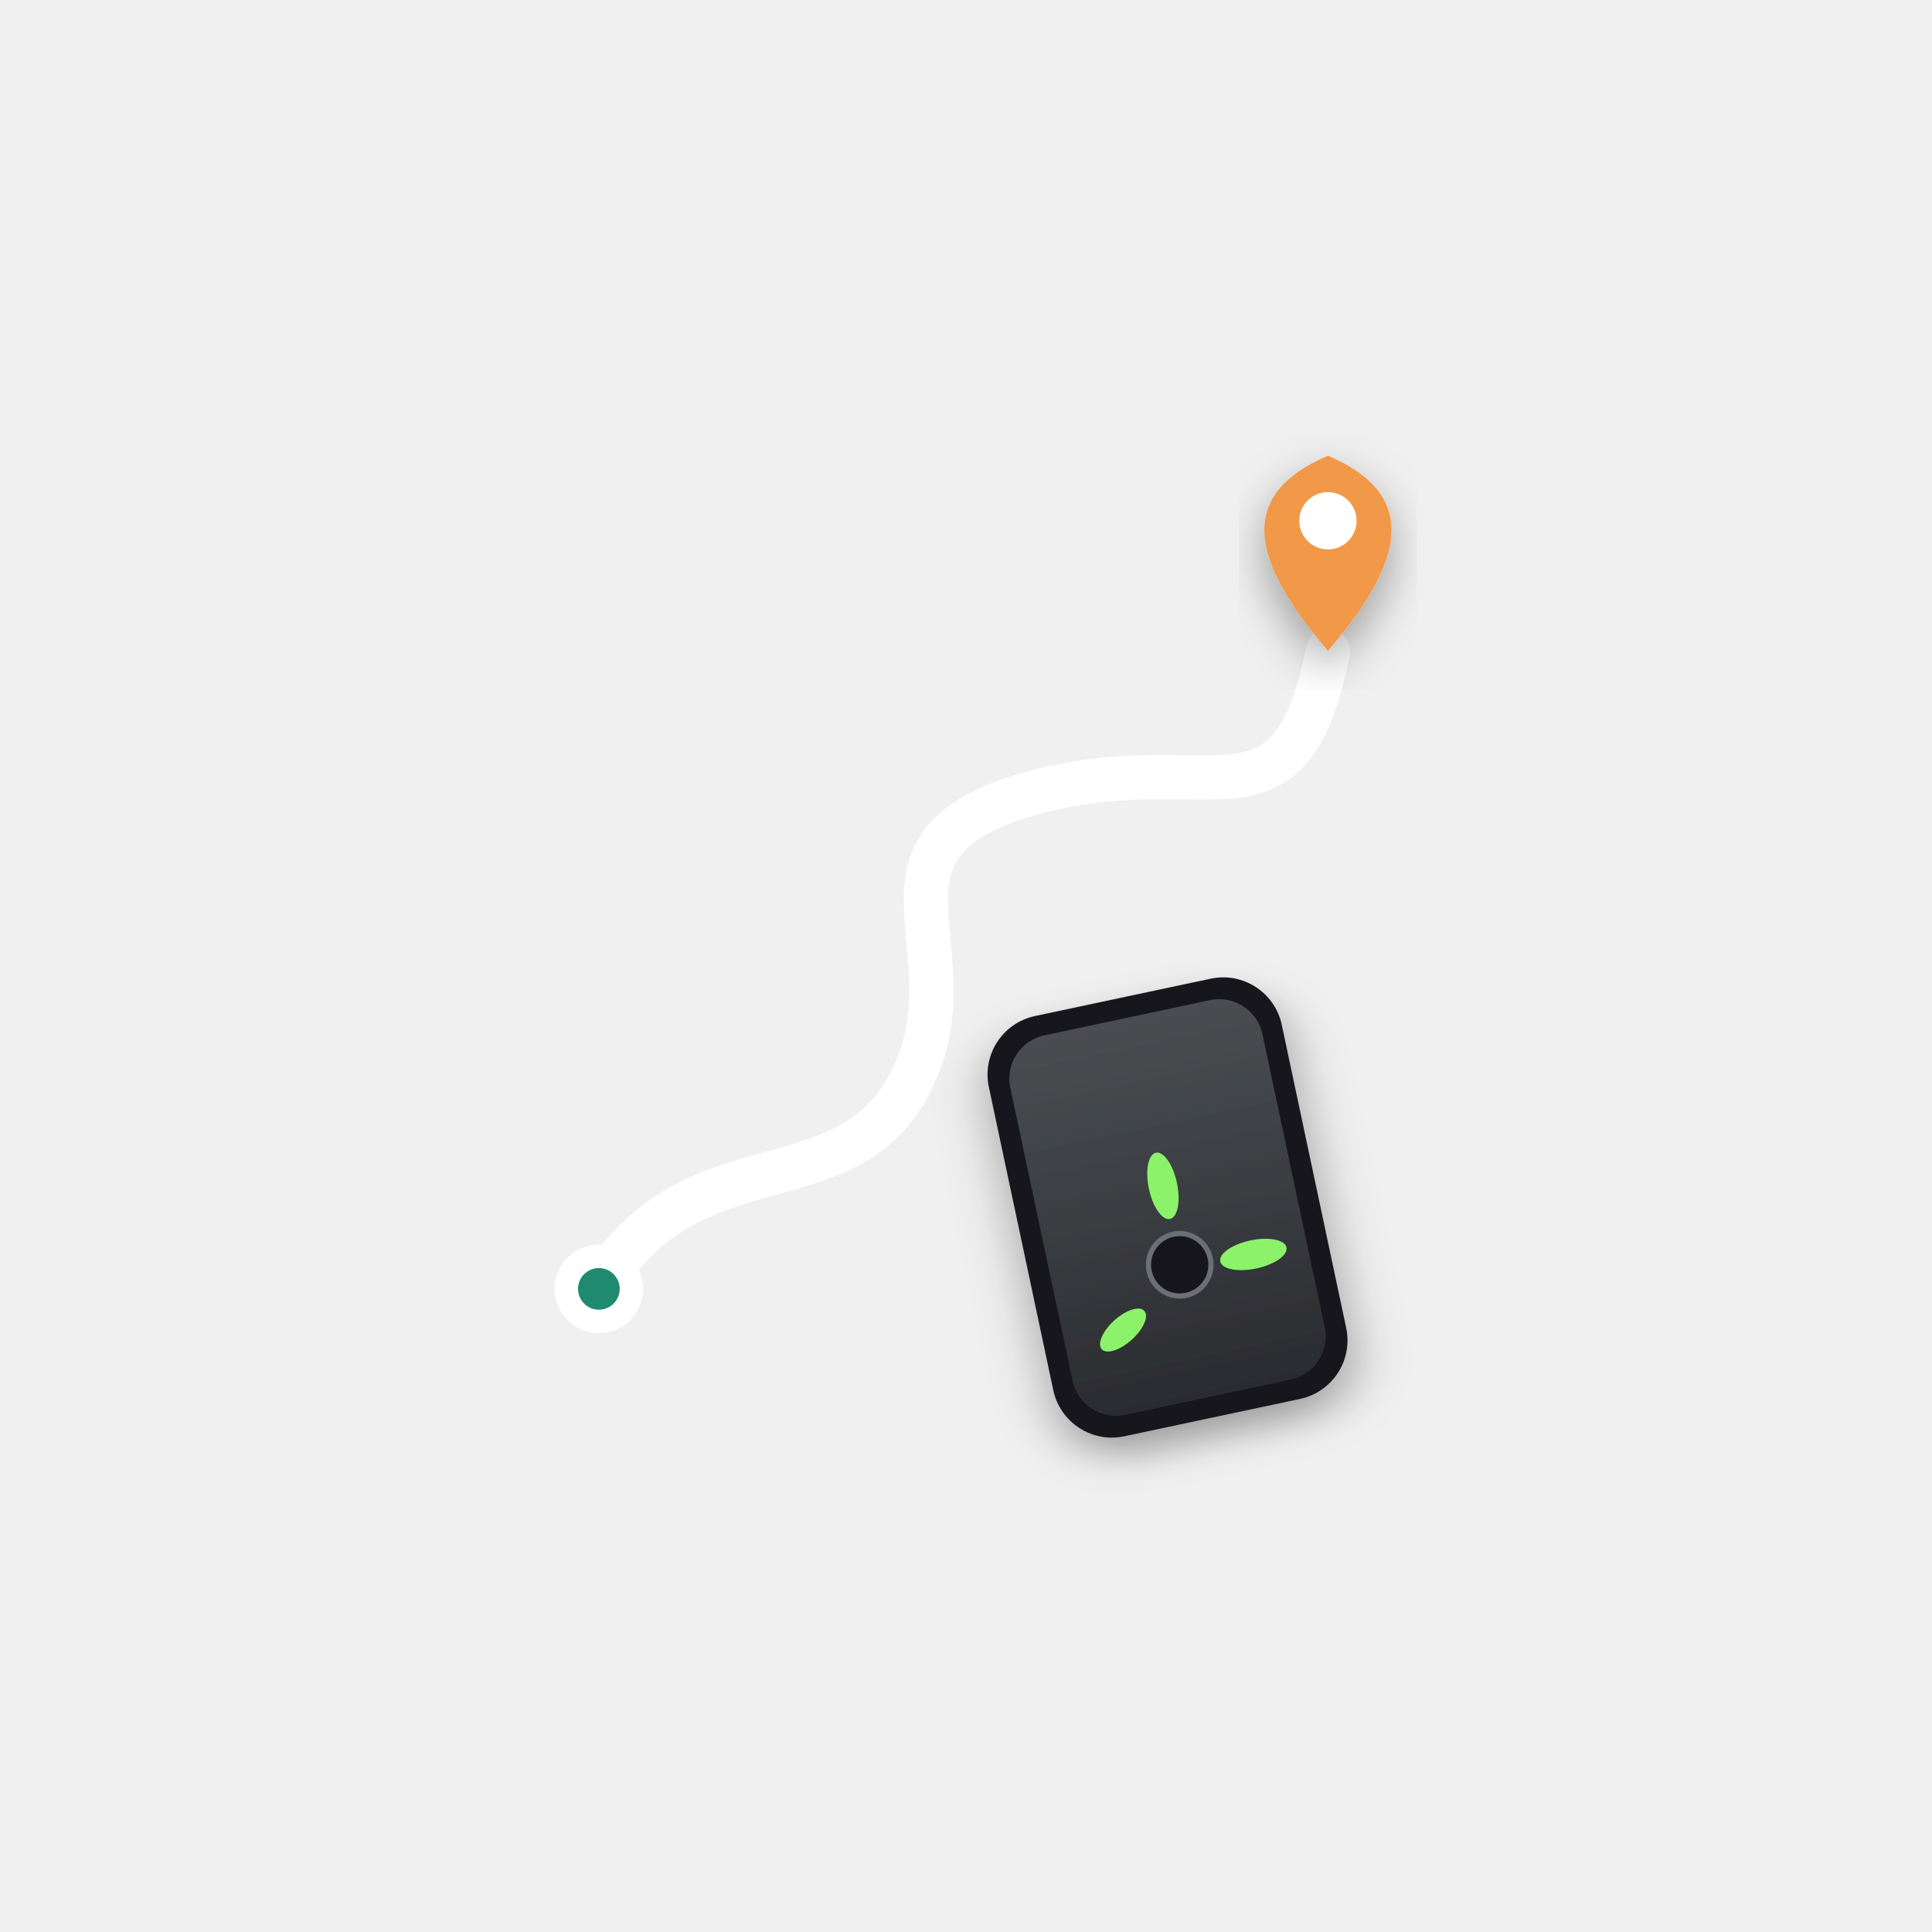
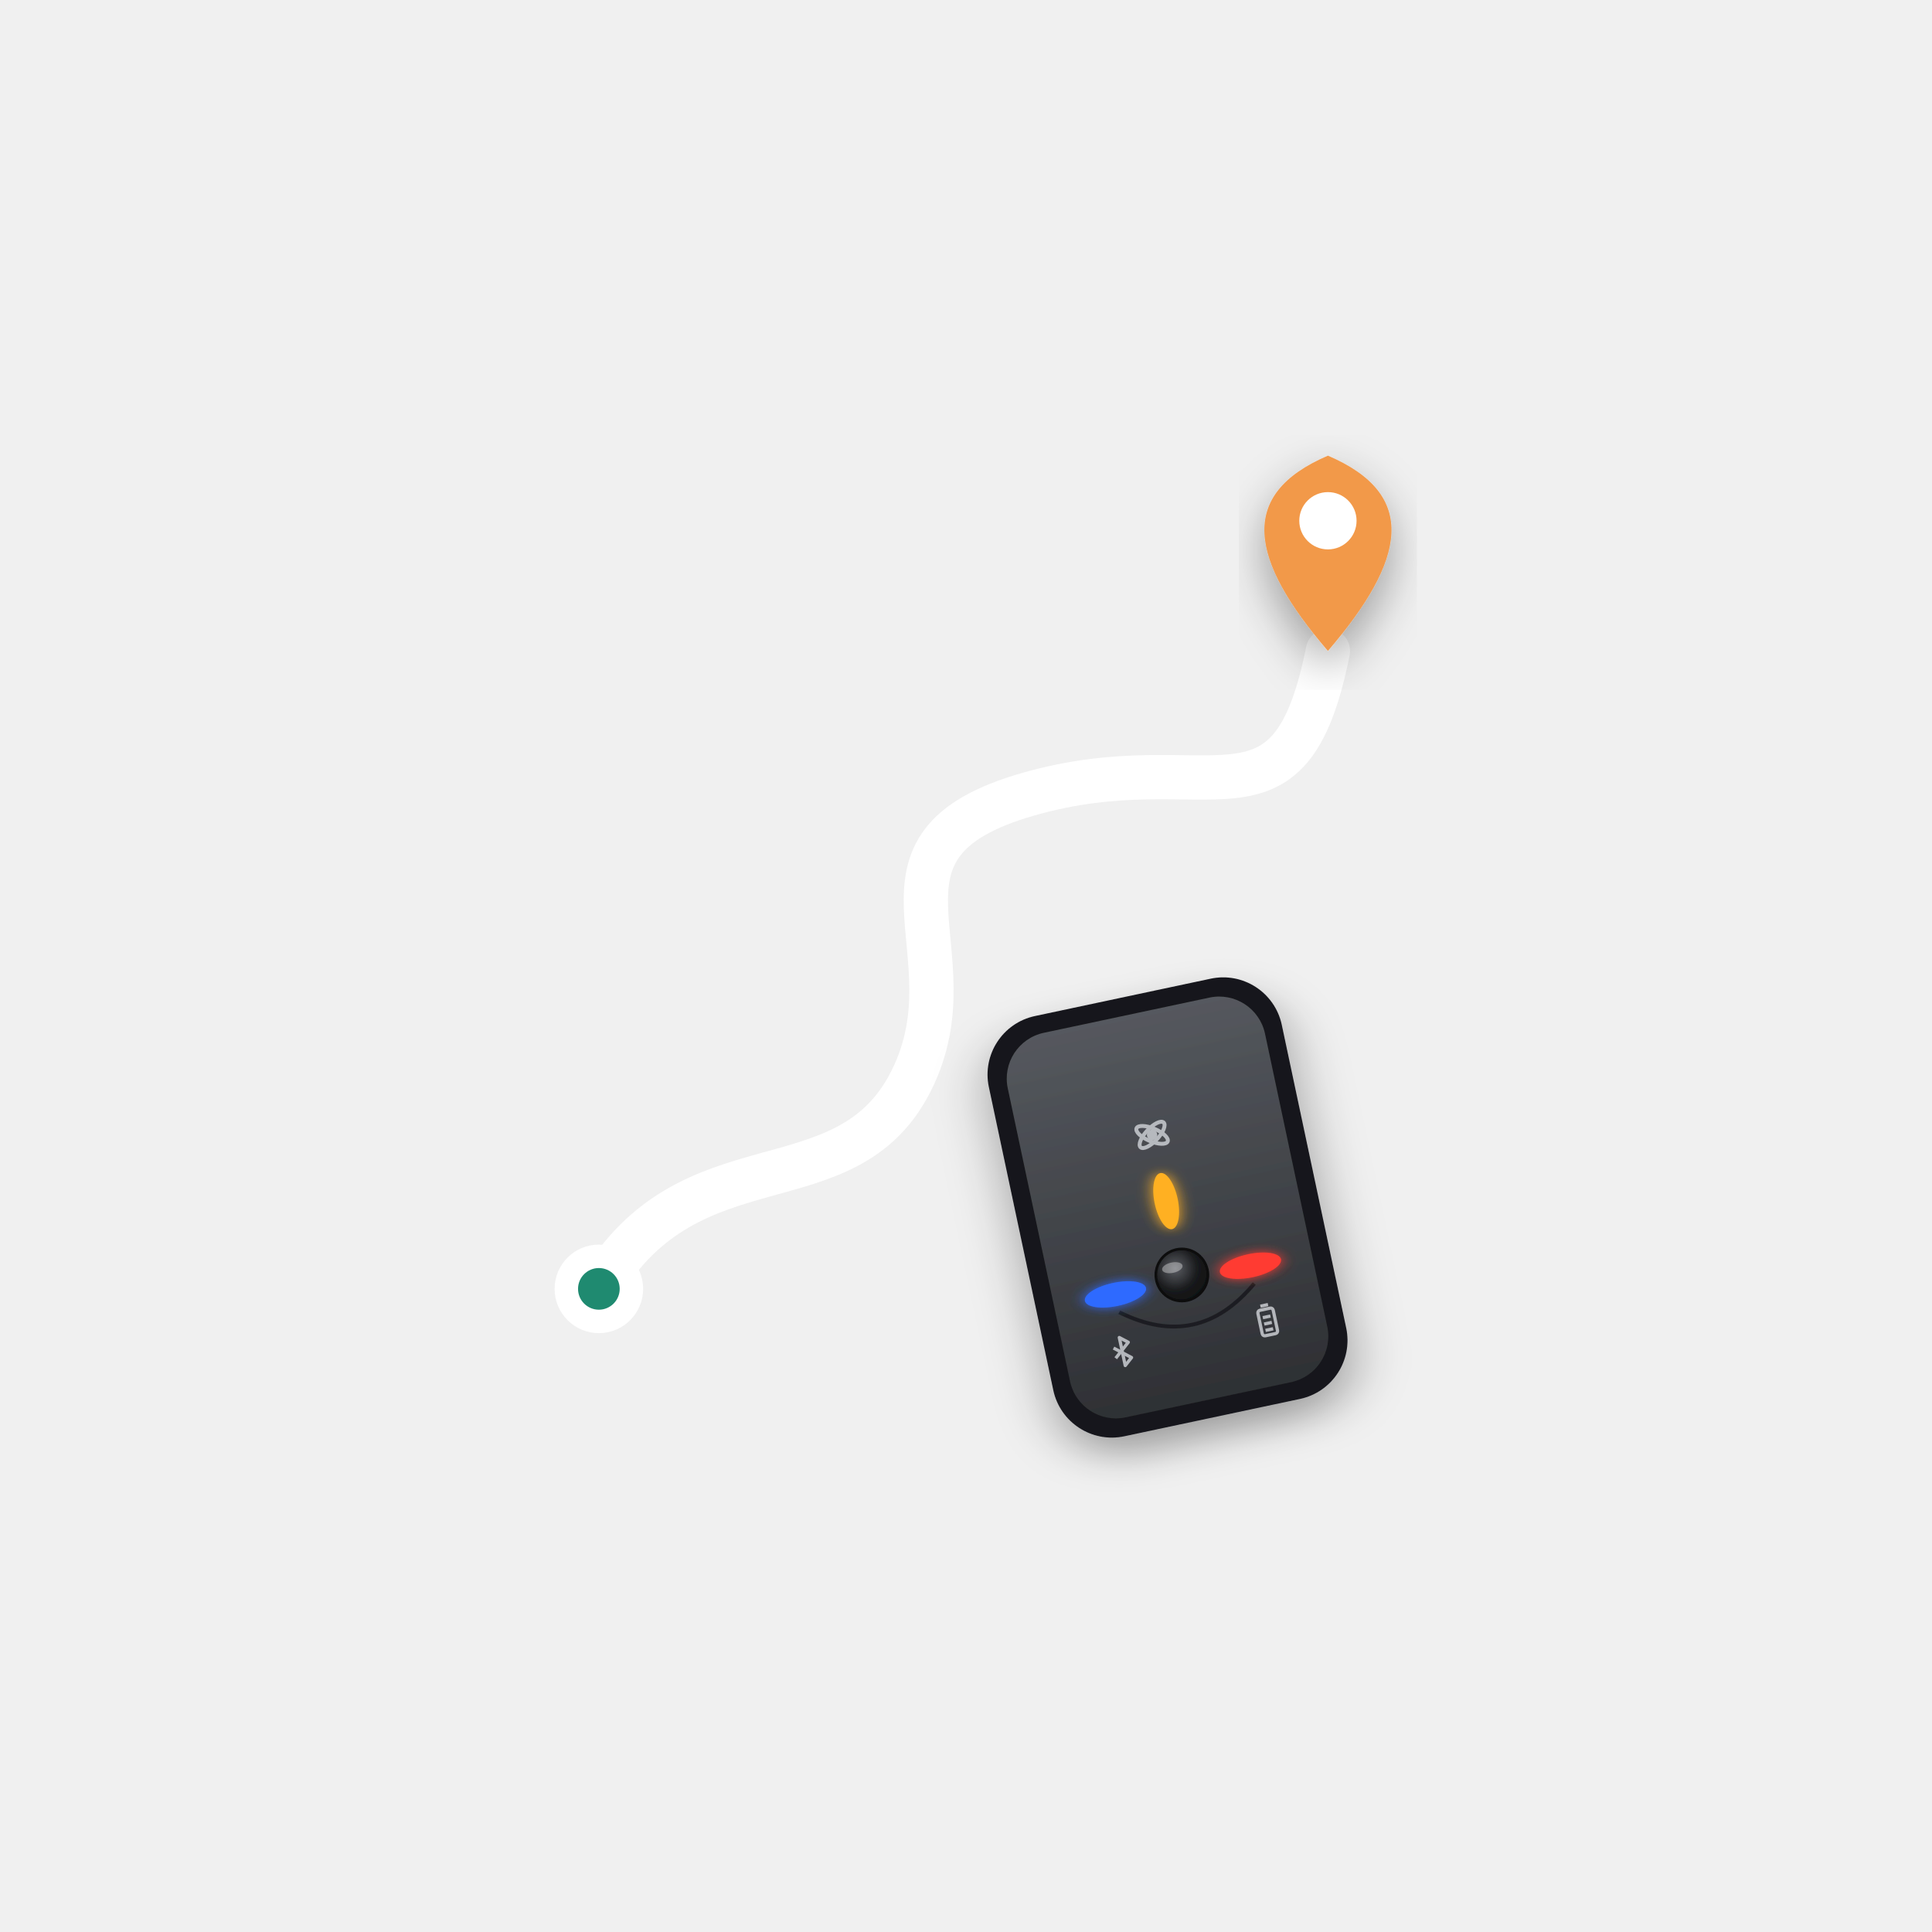
<svg xmlns="http://www.w3.org/2000/svg" viewBox="-230 -230 1484 1484">
  <defs>
    <linearGradient id="bg" x1="0" y1="0" x2="0" y2="1">
      <stop offset="0" stop-color="#27A383" />
      <stop offset="1" stop-color="#0F5C4A" />
    </linearGradient>
    <linearGradient id="dev" x1="0" y1="0" x2="0" y2="1">
-       <stop offset="0" stop-color="#4A4D52" />
-       <stop offset="1" stop-color="#2A2C30" />
+       <stop offset="0" stop-color="#55585E" />
+       <stop offset="1" stop-color="#2E3034" />
    </linearGradient>
+     <radialGradient id="btn" cx="0.4" cy="0.35" r="0.7">
+       <stop offset="0" stop-color="#5A5D63" />
+       <stop offset="0.6" stop-color="#1A1B1D" />
+       <stop offset="1" stop-color="#0E0F10" />
+     </radialGradient>
+     <filter id="glow" x="-80%" y="-80%" width="260%" height="260%">
+       <feGaussianBlur stdDeviation="5" result="b" />
+       <feMerge>
+         <feMergeNode in="b" />
+         <feMergeNode in="SourceGraphic" />
+       </feMerge>
+     </filter>
    <filter id="sh" x="-20%" y="-20%" width="140%" height="140%">
      <feDropShadow dx="0" dy="14" stdDeviation="18" flood-color="#000" flood-opacity="0.35" />
    </filter>
  </defs>
  <path d="M230 760 C 300 640, 420 700, 470 600 S 420 420, 560 380 S 760 420, 790 270" fill="none" stroke="#ffffff" stroke-width="34" stroke-linecap="round" stroke-linejoin="round" />
  <circle cx="230" cy="760" r="34" fill="#ffffff" />
  <circle cx="230" cy="760" r="16" fill="#1F8A70" />
  <g transform="translate(790 270)">
    <path d="M0 0 C -60 -70, -70 -120, 0 -150 C 70 -120, 60 -70, 0 0 Z" fill="#F2994A" filter="url(#sh)" />
    <circle cx="0" cy="-100" r="22" fill="#ffffff" />
  </g>
  <g transform="translate(520 560) rotate(-12)" filter="url(#sh)">
    <rect x="0" y="0" width="230" height="330" rx="46" fill="#17181A" />
-     <rect x="16" y="16" width="198" height="298" rx="34" fill="url(#dev)" />
-     <circle cx="115" cy="210" r="24" fill="#17181A" stroke="#6B6F75" stroke-width="4" />
-     <ellipse cx="115" cy="148" rx="11" ry="26" fill="#8BF26A" />
-     <ellipse cx="172" cy="214" rx="26" ry="11" fill="#8BF26A" />
-     <ellipse cx="62" cy="250" rx="22" ry="10" transform="rotate(-30 62 250)" fill="#8BF26A" />
+     <rect x="14" y="14" width="202" height="302" rx="36" fill="url(#dev)" />
+     <g transform="translate(115 108)" fill="none" stroke="#C9CCD1" stroke-width="3" opacity="0.85">
+       <ellipse rx="13" ry="5" transform="rotate(35)" />
+       <ellipse rx="13" ry="5" transform="rotate(-35)" />
+       <circle r="2.5" fill="#C9CCD1" />
+     </g>
+     <path d="M62 236 Q115 278 168 236" fill="none" stroke="#1E1F22" stroke-width="3" />
+     <ellipse cx="115" cy="160" rx="9" ry="22" fill="#FFB020" filter="url(#glow)" />
+     <ellipse cx="62" cy="222" rx="24" ry="9" fill="#2F6BFF" filter="url(#glow)" />
+     <ellipse cx="168" cy="222" rx="24" ry="9" fill="#FF3B30" filter="url(#glow)" />
+     <circle cx="115" cy="218" r="20" fill="url(#btn)" stroke="#0B0B0C" stroke-width="2" />
+     <ellipse cx="109" cy="211" rx="8" ry="4" fill="#ffffff" opacity="0.35" />
+     <path d="M52 262 l12 10 -6 5 v-22 l6 5 -12 10" fill="none" stroke="#C9CCD1" stroke-width="2.5" stroke-linejoin="round" opacity="0.85" />
+     <g fill="none" stroke="#C9CCD1" stroke-width="2.5" opacity="0.85">
+       <rect x="166" y="257" width="12" height="20" rx="2" />
+       <path d="M169 254 h6" />
+       <path d="M169 263 h6 M169 268 h6 M169 273 h6" />
+     </g>
  </g>
</svg>
